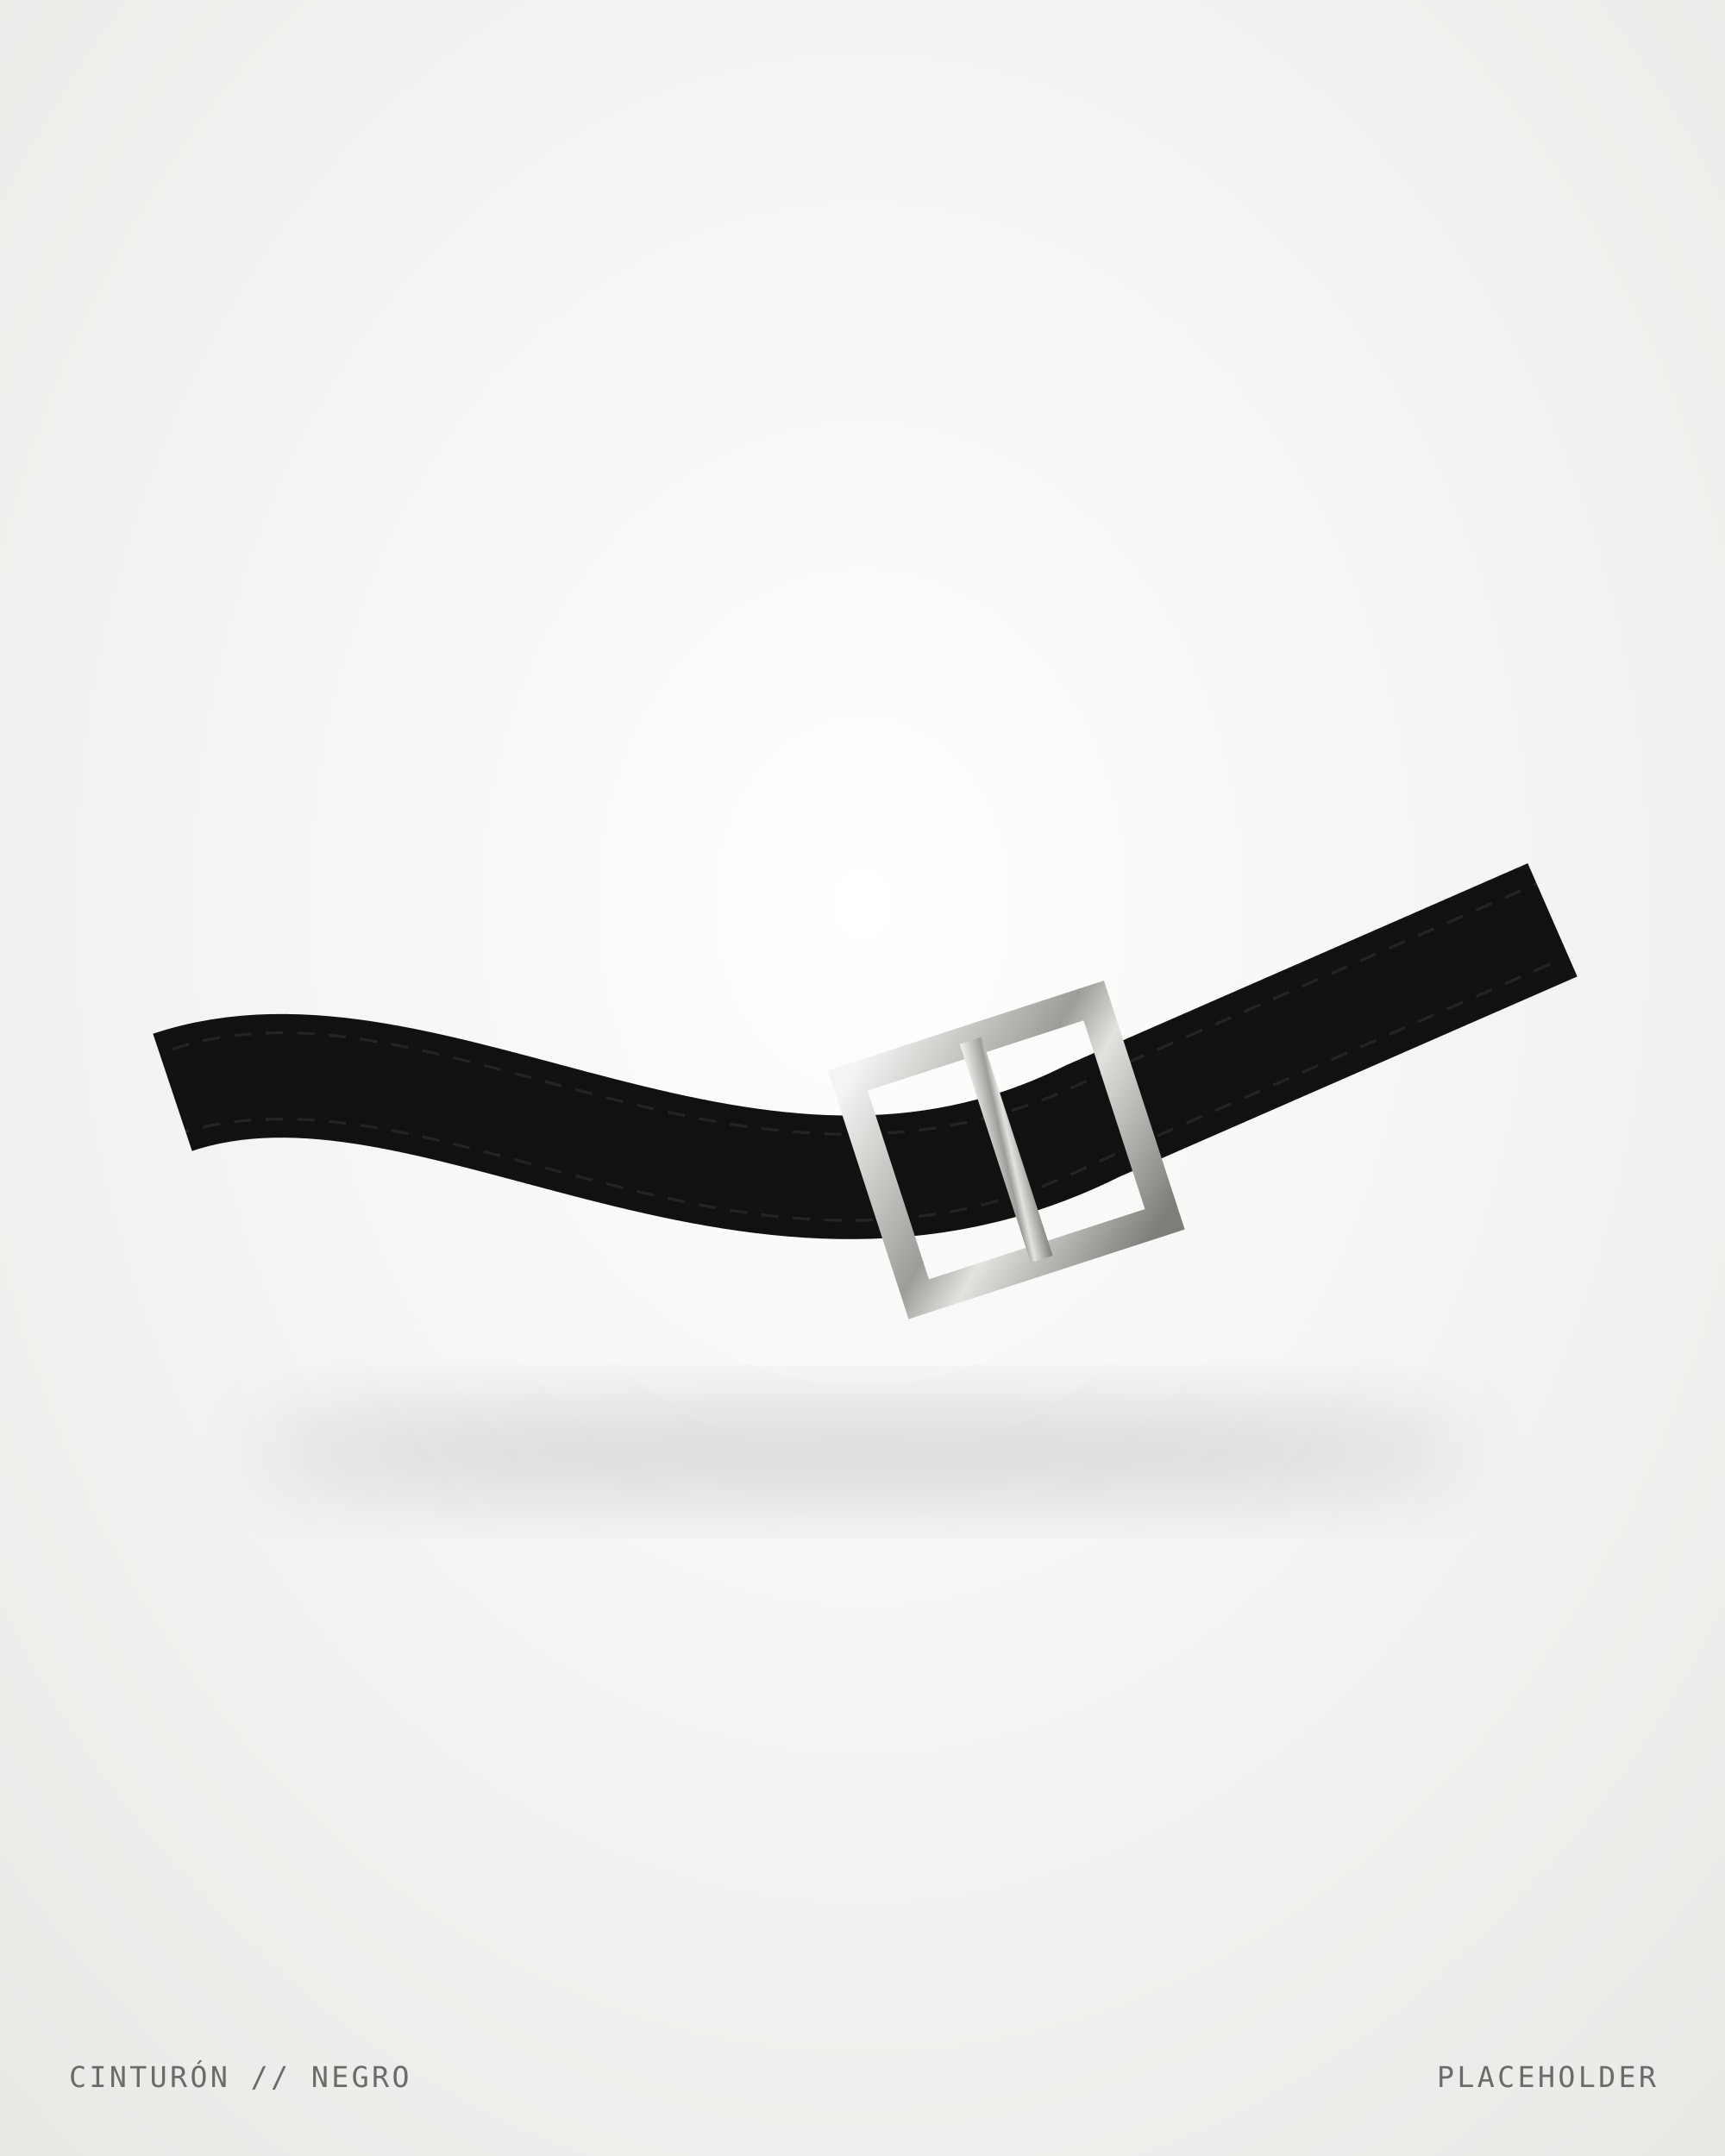
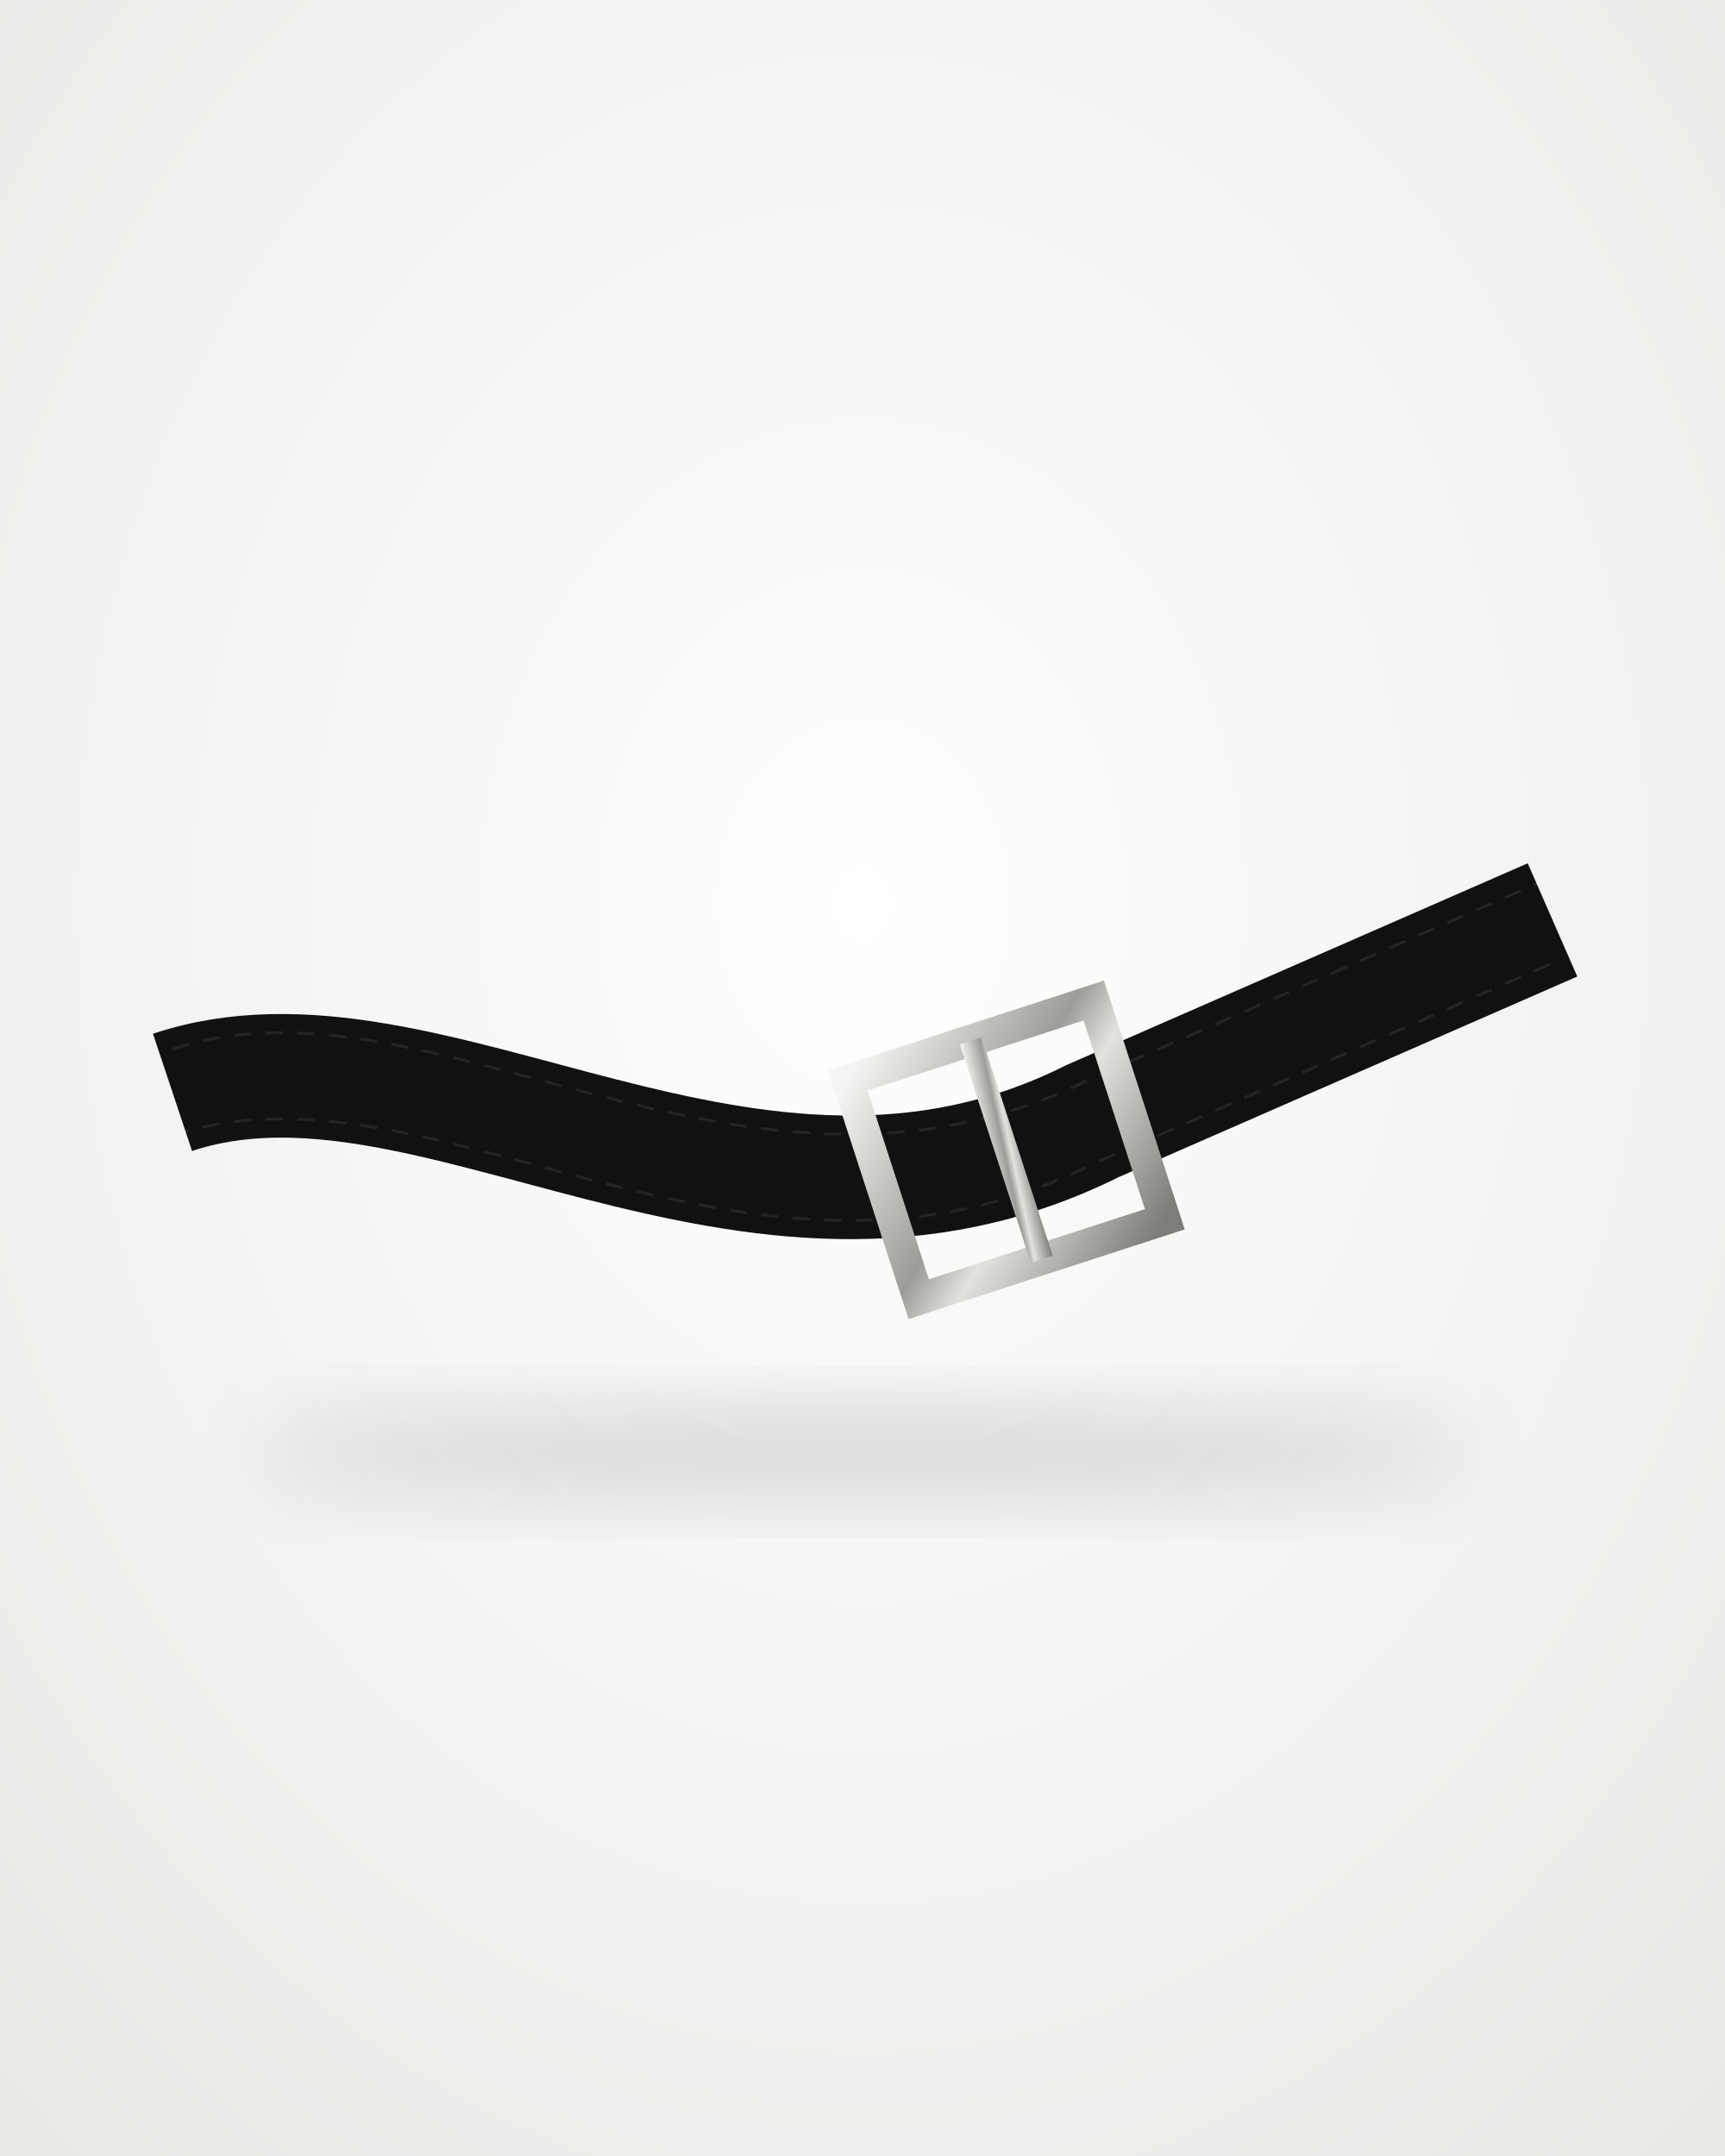
<svg xmlns="http://www.w3.org/2000/svg" viewBox="0 0 1200 1500" width="1200" height="1500" role="img" aria-label="CINTURÓN // NEGRO">
  <defs>
    <radialGradient id="studio-cinturon" cx="50%" cy="42%" r="75%">
      <stop offset="0" stop-color="#FFFFFF" />
      <stop offset="1" stop-color="#E9E9E6" />
    </radialGradient>
    <linearGradient id="black-cinturon" x1="0" y1="0" x2="0" y2="1">
      <stop offset="0" stop-color="#2a2a2a" />
      <stop offset=".35" stop-color="#0A0A0A" />
      <stop offset="1" stop-color="#000" />
    </linearGradient>
    <linearGradient id="lens-cinturon" x1="0" y1="0" x2=".3" y2="1">
      <stop offset="0" stop-color="#262626" />
      <stop offset=".5" stop-color="#0d0d0d" />
      <stop offset="1" stop-color="#030303" />
    </linearGradient>
    <linearGradient id="smoke-cinturon" x1="0" y1="0" x2="0" y2="1">
      <stop offset="0" stop-color="#4a4a48" />
      <stop offset="1" stop-color="#1c1c1b" />
    </linearGradient>
    <linearGradient id="mirror-cinturon" x1="0" y1="0" x2=".2" y2="1">
      <stop offset="0" stop-color="#f7f7f5" />
      <stop offset=".42" stop-color="#b9b9b6" />
      <stop offset=".5" stop-color="#6d6d6a" />
      <stop offset=".62" stop-color="#cfcfcb" />
      <stop offset="1" stop-color="#8d8d89" />
    </linearGradient>
    <linearGradient id="silver-cinturon" x1="0" y1="0" x2="1" y2="1">
      <stop offset="0" stop-color="#f4f4f2" />
      <stop offset=".45" stop-color="#9c9c98" />
      <stop offset=".6" stop-color="#e2e2df" />
      <stop offset="1" stop-color="#7d7d79" />
    </linearGradient>
    <filter id="soft-cinturon" x="-50%" y="-50%" width="200%" height="200%">
      <feGaussianBlur stdDeviation="28" />
    </filter>
    <filter id="grain-cinturon" x="0" y="0" width="100%" height="100%">
      <feTurbulence type="fractalNoise" baseFrequency=".85" numOctaves="2" stitchTiles="stitch" />
      <feColorMatrix type="matrix" values="0 0 0 0 .5  0 0 0 0 .5  0 0 0 0 .5  0 0 0 .55 0" />
    </filter>
  </defs>
  <rect width="1200" height="1500" fill="url(#studio-cinturon)" />
  <ellipse cx="600" cy="1010" rx="420" ry="30" fill="#000" opacity=".14" filter="url(#soft-cinturon)" />
  <path d="M 120 760 C 300 700 520 900 760 780 L 1080 640" stroke="#111" stroke-width="86" fill="none" />
  <path d="M 120 760 C 300 700 520 900 760 780 L 1080 640" stroke="#fff" stroke-opacity=".08" stroke-width="2" stroke-dasharray="12 10" fill="none" transform="translate(0 -30)" />
  <path d="M 120 760 C 300 700 520 900 760 780 L 1080 640" stroke="#fff" stroke-opacity=".08" stroke-width="2" stroke-dasharray="12 10" fill="none" transform="translate(0 30)" />
  <g transform="translate(700 800) rotate(-18)">
    <rect x="-90" y="-80" width="180" height="160" fill="none" stroke="url(#silver-cinturon)" stroke-width="22" />
    <rect x="-8" y="-80" width="16" height="160" fill="url(#silver-cinturon)" />
  </g>
-   <g font-family="ui-monospace, Menlo, Consolas, monospace" font-size="20" letter-spacing="2" fill="#6B6B6B">
-     <text x="48" y="1452">CINTURÓN // NEGRO</text>
-     <text x="1152" y="1452" text-anchor="end">PLACEHOLDER</text>
-   </g>
</svg>
